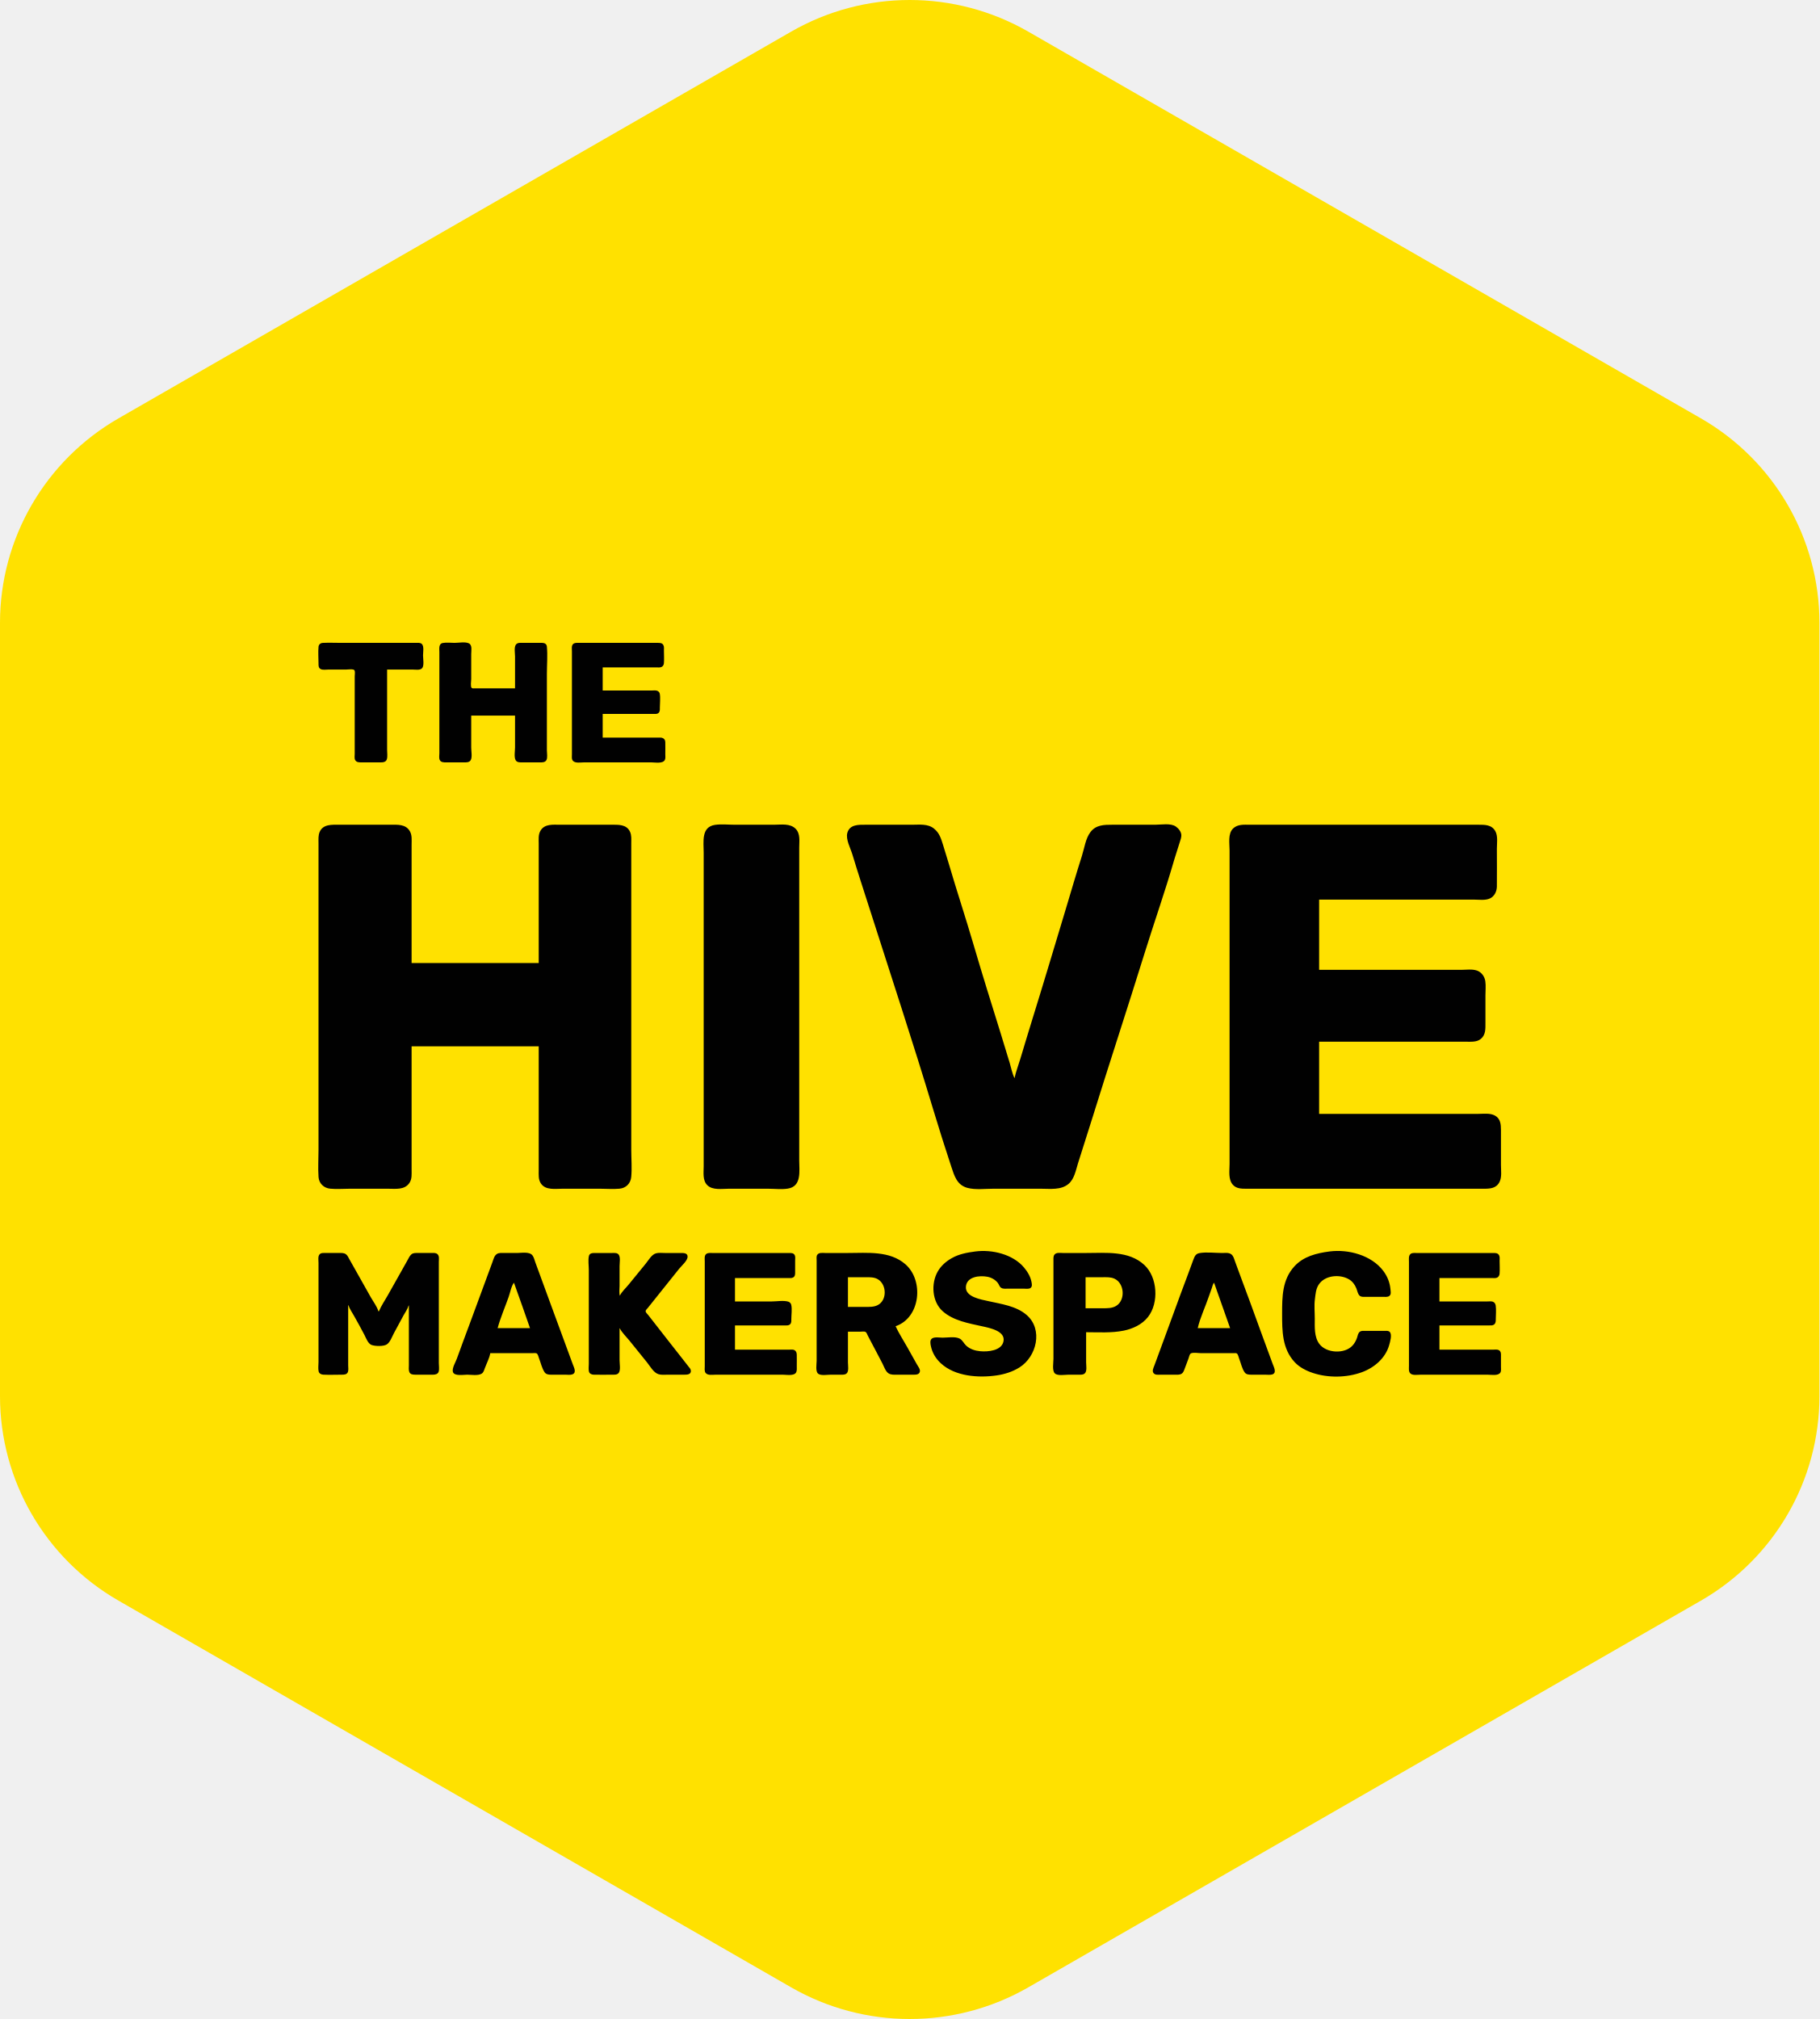
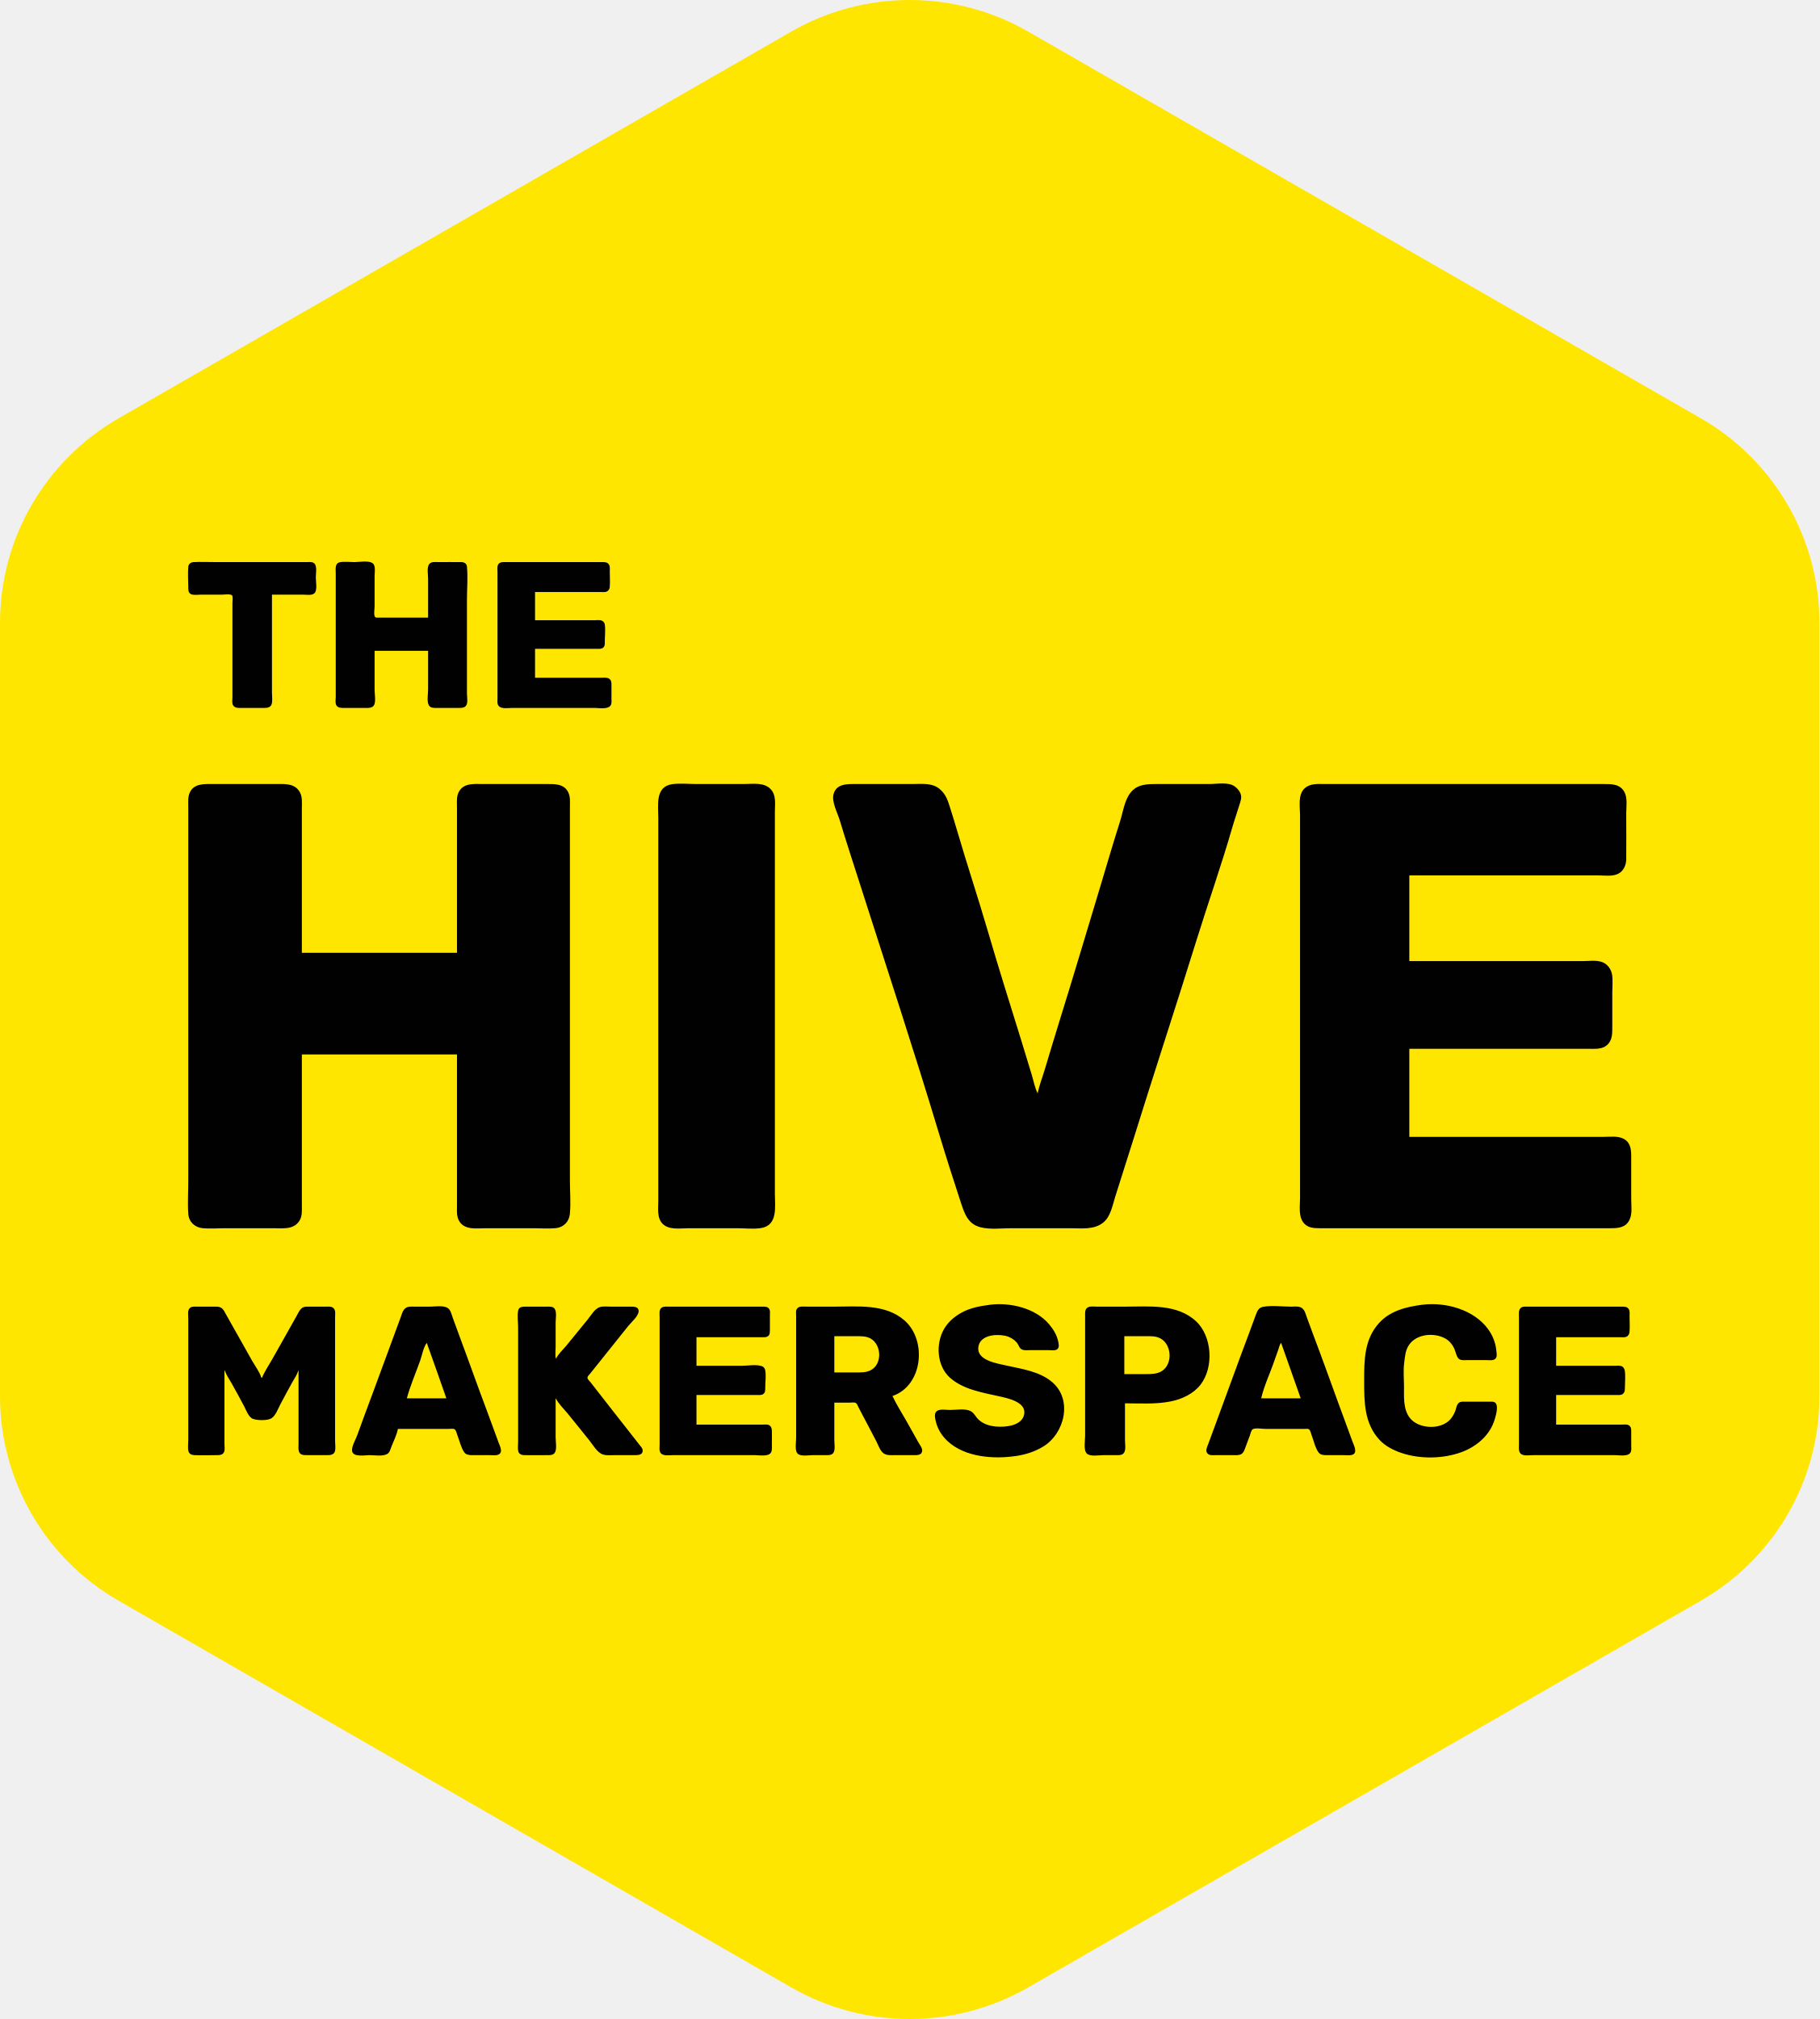
<svg xmlns="http://www.w3.org/2000/svg" viewBox="0 0 2970.693 3295.951" version="1.1" id="svg2" xml:space="preserve" width="2970.693" height="3295.951">
  <defs id="defs2" />
  <style id="style2">path{fill:#000}@media (prefers-color-scheme:dark){path{fill:#fff}}</style>
-   <g style="fill:#ffe100;fill-opacity:1" id="g3" transform="scale(1.355243)">
-     <path d="m 953.195,38.096 c 88.365,-50.795 197.245,-50.795 285.615,0 L 2049.19,503.919 C 2137.56,554.714 2192,648.587 2192,750.178 v 931.642 c 0,101.59 -54.44,195.47 -142.81,246.26 l -810.38,465.82 c -88.37,50.8 -197.25,50.8 -285.615,0 L 142.805,1928.08 C 54.437,1877.29 0,1783.41 0,1681.82 V 750.178 C 0,648.587 54.437,554.714 142.805,503.919 Z" fill="#FFE100" id="path1" style="fill:#ffe100;fill-opacity:1" />
+   <g style="fill:#ffe600;fill-opacity:1" id="g3" transform="scale(1.355243)">
+     <path d="m 953.195,38.096 c 88.365,-50.795 197.245,-50.795 285.615,0 L 2049.19,503.919 C 2137.56,554.714 2192,648.587 2192,750.178 v 931.642 c 0,101.59 -54.44,195.47 -142.81,246.26 l -810.38,465.82 c -88.37,50.8 -197.25,50.8 -285.615,0 L 142.805,1928.08 C 54.437,1877.29 0,1783.41 0,1681.82 V 750.178 C 0,648.587 54.437,554.714 142.805,503.919 Z" fill="#FFE100" id="path1" style="fill:#ffe600;fill-opacity:1" />
  </g>
-   <path style="fill:#010101;stroke:none" d="m 632.053,1093.02 h 41.778 c 4.553,0 12.091,1.522 15.432,-2.269 3.6,-4.086 1.457,-15.631 1.457,-20.842 0,-4.923 1.906,-14.844 -1.873,-18.567 -2.603,-2.564 -6.798,-1.878 -10.127,-1.878 h -24 -97.778 c -9.888,0 -19.903,-0.466 -29.778,0.018 -3.656,0.179 -6.691,2.406 -7.064,6.204 -0.871,8.859 -0.047,18.207 -0.047,27.111 0,3.636 -0.198,7.541 3.562,9.472 3.464,1.779 9.08,0.75 12.882,0.75 h 28.889 c 2.685,0 12.268,-1.444 13.51,1.399 1.11,2.543 0.268,6.963 0.268,9.712 v 23.111 80.444 22.667 c 0,3.068 -0.776,7.412 0.647,10.22 2.18,4.301 7.259,4.002 11.353,4.002 h 30.222 c 4.298,0 8.924,-0.526 10.316,-5.333 1.308,-4.519 0.351,-10.427 0.351,-15.111 V 1193.464 1093.02 m 137.333,75.111 h 71.555 v 52 c 0,5.754 -1.915,15.782 1.013,20.882 2.222,3.869 7.129,3.562 10.987,3.562 h 28.445 c 4.023,0 8.797,0.194 10.908,-4 2.006,-3.987 0.647,-11.158 0.647,-15.555 v -36.444 -88.889 c 0,-14.581 1.402,-29.943 -0.047,-44.444 -0.398,-3.987 -3.876,-5.731 -7.509,-5.776 -10.367,-0.128 -20.743,0 -31.111,0 -4.021,0 -8.978,-0.86 -11.814,2.686 -3.432,4.292 -1.52,14.3 -1.52,19.536 v 52 h -52.889 -12.889 c -1.469,0 -3.916,0.436 -5.065,-0.713 -2.242,-2.242 -0.713,-11.327 -0.713,-14.399 v -40.889 c 0,-5.279 1.971,-14.33 -3.562,-17.311 -5.737,-3.091 -17.114,-0.911 -23.549,-0.911 -6.128,0 -13.075,-0.915 -19.111,0.146 -7.326,1.287 -5.778,9.419 -5.778,14.965 v 46.667 92.444 25.778 c 0,3.269 -0.884,8.111 0.586,11.111 1.982,4.046 6.666,4 10.525,4 h 28.889 c 3.917,0 8.76,0.264 11.107,-3.562 2.87,-4.679 0.893,-15.039 0.893,-20.438 v -52.444 m 214.667,36 v -38.667 h 66.667 16.445 c 2.735,0 5.719,0.404 7.953,-1.509 2.662,-2.277 2.269,-5.553 2.269,-8.713 0,-7.252 1.117,-15.523 -0.1,-22.667 -0.392,-2.298 -2.158,-4.21 -4.345,-4.954 -2.791,-0.949 -6.419,-0.38 -9.333,-0.38 h -18.222 -61.333 v -37.778 h 68 19.111 c 2.775,0 6.307,0.577 8.882,-0.63 2.417,-1.133 3.75,-3.43 3.965,-6.037 0.554,-6.723 0.041,-13.697 0.041,-20.445 0,-2.962 0.537,-6.633 -0.951,-9.332 -2.062,-3.74 -6.02,-3.557 -9.716,-3.557 h -23.111 -84.445 -20.889 c -3.131,0 -6.743,-0.374 -9.233,1.953 -2.915,2.723 -1.878,8.235 -1.878,11.825 v 30.222 110.667 27.111 c 0,3.555 -0.885,8.257 1.873,11.016 3.901,3.903 12.22,2.317 17.238,2.317 h 46.222 64.889 c 5.878,0 18.243,2.369 21.472,-4.002 1.36,-2.684 0.75,-6.412 0.75,-9.332 0,-6.511 0.164,-13.046 -0.01,-19.556 -0.071,-2.72 -1.038,-5.191 -3.551,-6.543 -2.774,-1.493 -6.299,-1.013 -9.332,-1.013 h -19.111 -70.222 m -312,504 h 207.555 v 161.333 40.889 c 0,7.503 -0.839,15.256 3.654,21.778 7.704,11.184 23.295,8.444 35.013,8.444 h 62.222 c 10.229,0 20.933,0.91 31.111,-0.076 10.503,-1.016 18.017,-8.505 19.036,-19.036 1.406,-14.53 0.075,-29.841 0.075,-44.444 v -88.444 -268.445 -112.889 -30.667 c 0,-6.239 0.649,-12.823 -2.008,-18.667 -5.711,-12.561 -19.346,-11.556 -30.881,-11.556 h -83.555 c -11.475,0 -24.982,-1.718 -31.798,9.778 -3.83,6.46 -2.868,14.137 -2.868,21.333 v 40.444 154.222 H 672.048 v -152.889 -40.444 c 0,-7.312 0.952,-15.166 -2.817,-21.778 -6.863,-12.038 -20.447,-10.667 -32.294,-10.667 h -83.111 c -11.565,0 -26.151,-1.23 -31.805,11.556 -2.609,5.901 -1.973,12.378 -1.973,18.667 v 31.556 113.778 267.111 88.444 c 0,14.553 -0.977,29.486 0.04,44 0.741,10.568 8.731,18.035 19.071,19.036 10.324,0.999 21.181,0.076 31.555,0.076 h 63.111 c 12.216,0 26.595,2.245 34.569,-9.333 4.469,-6.49 3.654,-14.307 3.654,-21.778 v -40.444 -160.889 m 495.555,-361.587 c -23.05,3.302 -18.667,27.914 -18.667,45.143 v 141.778 297.778 72.889 c 0,10.081 -2.029,22.697 5.86,30.585 8.627,8.627 24.011,5.86 35.029,5.86 h 64.445 c 10.331,0 21.796,1.399 32,-0.195 23.078,-3.605 18.667,-28.853 18.667,-46.027 v -143.555 -294.667 -72.444 c 0,-10.412 2.161,-22.532 -5.795,-30.66 -9.098,-9.294 -23.703,-6.673 -35.538,-6.673 h -64 c -10.387,0 -21.721,-1.282 -32,0.19 m 488.889,413.587 c -3.779,-7.521 -5.447,-16.828 -7.875,-24.889 -4.87,-16.165 -9.793,-32.322 -14.802,-48.444 -14.933,-48.061 -30.049,-96.141 -44.177,-144.445 -12.96,-44.307 -27.539,-88.142 -40.512,-132.444 -3.002,-10.252 -6.121,-20.491 -9.369,-30.667 -3.388,-10.615 -5.757,-19.282 -14.82,-26.625 -9.997,-8.1 -23.539,-6.264 -35.556,-6.264 h -75.556 c -11.657,0 -26.365,-0.808 -30.335,13.333 -2.924,10.416 5.243,25.171 8.237,35.111 8.962,29.75 18.711,59.292 28.167,88.889 34.842,109.053 70.811,217.939 103.833,327.555 9.446,31.356 19.39,62.68 29.654,93.778 4.9,14.846 9.238,29.619 26.222,34.153 13.018,3.476 28.393,1.402 41.778,1.402 h 78.667 c 14.939,0 32.066,2.438 44.444,-7.762 9.59,-7.902 12.063,-22.297 15.567,-33.571 7.425,-23.892 15.242,-47.663 22.667,-71.555 28.226,-90.826 57.994,-181.174 86.222,-272 15.809,-50.868 33.635,-101.257 48.37,-152.445 2.664,-9.254 5.993,-18.313 8.696,-27.555 1.116,-3.815 3.049,-8.419 2.829,-12.444 -0.307,-5.616 -4.425,-10.623 -8.796,-13.81 -8.331,-6.075 -23.956,-3.079 -33.778,-3.079 h -69.778 c -13.672,0 -26.932,0.021 -36.045,12 -7.999,10.515 -9.925,26.257 -13.886,38.667 -9.365,29.338 -17.951,58.957 -26.834,88.444 -17.994,59.732 -35.848,119.537 -54.358,179.111 -6.614,21.288 -12.99,42.655 -19.42,64 -3.138,10.415 -7.253,20.904 -9.458,31.556 m 497.333,58.222 v -117.778 h 192.889 48 c 7.802,0 16.692,0.729 23.111,-4.59 8.139,-6.745 7.556,-16.534 7.556,-26.076 v -44.889 c 0,-7.522 0.879,-15.665 -0.19,-23.111 -1.1,-7.655 -6.131,-14.826 -13.587,-17.467 -7.859,-2.784 -17.98,-1.2 -26.222,-1.2 h -52.889 -178.667 v -114.667 h 197.778 54.667 c 8.403,0 18.881,1.718 26.667,-1.997 7.242,-3.456 11.017,-11.593 11.109,-19.336 0.244,-20.586 0,-41.19 0,-61.778 0,-8.801 1.934,-20.425 -2.453,-28.444 -5.917,-10.819 -17.024,-10.667 -27.77,-10.667 h -67.556 -245.333 -60 c -9.56,0 -19.862,-1.149 -27.427,5.984 -8.98,8.467 -5.906,24.684 -5.906,35.794 v 93.333 335.111 83.555 c 0,10.96 -2.554,25.333 5.54,34.145 5.548,6.041 13.56,6.3 21.127,6.3 h 27.111 131.111 192 38.222 c 10.423,0 20.387,-0.571 25.658,-11.111 4.041,-8.082 2.342,-18.788 2.342,-27.555 v -57.333 c 0,-9.079 -0.838,-18.492 -9.778,-23.416 -8.01,-4.412 -18.289,-2.806 -27.111,-2.806 h -55.104 -204.889 m -561.333,224.633 c -13.517,1.776 -26.639,4.127 -38.667,10.989 -9.279,5.294 -17.375,12.357 -22.723,21.711 -11.247,19.67 -9.444,49.161 8.056,64.812 17.447,15.602 42.85,19.815 64.889,24.71 11.807,2.623 38.015,7.613 34.369,24.7 -3.24,15.189 -25.45,17.113 -37.925,15.925 -8.562,-0.815 -16.688,-3.318 -23.111,-9.298 -3.832,-3.567 -5.85,-8.976 -10.667,-11.392 -7.369,-3.696 -19.474,-1.457 -27.555,-1.457 -4.857,0 -13.129,-1.574 -17.314,1.28 -3.937,2.684 -2.779,8.522 -1.946,12.498 2.312,11.041 7.922,20.31 16.149,27.96 23.244,21.616 61.736,24.263 91.555,19.85 12.958,-1.918 25.743,-6.002 36.889,-12.955 28.093,-17.524 39.135,-62.194 11.556,-85.833 -17.14,-14.691 -41.474,-17.715 -62.667,-22.511 -11.79,-2.668 -37.562,-6.742 -36.3,-23.4 1.254,-16.552 22.066,-18.753 34.967,-16.329 6.666,1.253 12.948,4.723 17.16,10.106 2.084,2.663 2.451,6.082 5.509,8.002 3.293,2.069 7.844,1.331 11.554,1.331 h 24.889 c 3.377,0 8.667,1.004 11.508,-1.179 3.12,-2.398 2.106,-6.626 1.468,-9.932 -1.7,-8.81 -6.555,-16.768 -12.282,-23.556 -18.192,-21.56 -52.193,-29.604 -79.361,-26.034 m 578.222,0 c -20.98,2.757 -42.297,7.912 -57.258,24.258 -19.925,21.769 -20.076,49.581 -20.076,77.332 0,28.291 0.031,57.005 20.52,79.105 7.835,8.451 18.911,14.053 29.702,17.636 24.949,8.286 55.306,7.845 80,-1.209 20.445,-7.496 38.572,-22.944 44.631,-44.421 1.424,-5.049 4.988,-16.846 0.971,-21.238 -1.955,-2.138 -4.744,-1.873 -7.38,-1.873 h -16.445 -16.444 c -2.796,0 -5.984,-0.373 -8.427,1.28 -3.285,2.222 -3.73,6.799 -4.908,10.276 -1.534,4.528 -4.015,8.885 -7.238,12.427 -12.961,14.244 -42.863,12.591 -54.2,-2.649 -8.61,-11.574 -7.449,-27.709 -7.449,-41.333 0,-10.291 -1.15,-21.355 0.189,-31.556 1.136,-8.651 1.432,-16.923 6.576,-24.444 10.142,-14.829 33.887,-16.844 48.791,-8.295 5.829,3.344 9.873,8.812 12.355,14.961 1.506,3.732 2.206,8.933 5.208,11.814 2.777,2.664 7.824,1.964 11.325,1.964 h 26.222 c 3.474,0 8.046,0.786 11.028,-1.393 3.449,-2.52 2.176,-7.462 1.861,-11.052 -0.955,-10.906 -5.074,-21.047 -11.612,-29.778 -19.197,-25.635 -56.974,-35.881 -87.944,-31.811 m -1602.222,87.811 h 0.444 c 1.887,5.962 6.073,11.883 9.145,17.333 5.787,10.267 11.547,20.644 16.963,31.111 2.663,5.146 5.819,14.225 11.67,16.385 5.801,2.142 19.621,2.556 24.887,-0.94 5.481,-3.639 8.457,-12.458 11.46,-18.111 5.13,-9.658 10.287,-19.325 15.591,-28.889 2.859,-5.155 6.871,-10.779 8.506,-16.445 h 0.444 v 75.556 21.778 c 0,3.542 -0.607,7.743 0.695,11.109 1.701,4.399 6.428,4.446 10.416,4.446 9.481,0 18.963,0.045 28.445,-4e-4 3.635,-0.017 7.801,-0.933 9.043,-4.888 1.296,-4.128 0.29,-9.911 0.29,-14.222 v -30.667 -101.333 -32.889 c 0,-4.126 1.172,-9.767 -2.242,-12.789 -2.801,-2.479 -6.739,-1.878 -10.203,-1.878 h -21.778 c -3.76,0 -7.62,-0.322 -10.66,2.317 -2.906,2.523 -4.485,6.396 -6.354,9.683 -3.611,6.351 -7.131,12.754 -10.73,19.111 -7.288,12.873 -14.49,25.794 -21.778,38.667 -4.681,8.268 -10.365,16.569 -14.034,25.333 h -0.889 c -2.29,-7.784 -8.308,-15.611 -12.32,-22.667 -8.486,-14.927 -16.745,-29.985 -25.271,-44.889 -3.294,-5.758 -6.508,-11.561 -9.776,-17.333 -1.575,-2.782 -2.91,-6.127 -5.54,-8.094 -3.396,-2.54 -7.541,-2.128 -11.538,-2.128 h -21.333 c -3.476,0 -7.846,-0.608 -10.378,2.369 -2.808,3.301 -1.622,9.615 -1.622,13.631 v 33.778 97.778 30.667 c 0,4.739 -0.885,10.496 0.237,15.111 0.882,3.626 4.317,5.159 7.763,5.316 9.882,0.449 19.884,0.017 29.778,0.017 4.012,0 8.524,-0.03 10.225,-4.446 1.184,-3.074 0.442,-7.412 0.442,-10.665 v -22.222 -76 m 232,78.222 h 53.333 15.111 c 2.077,0 5.11,-0.551 7.052,0.268 2.371,1 3.287,5.968 4.143,8.176 2.774,7.162 4.736,16.282 9.049,22.649 2.29,3.382 6.168,4.012 9.978,4.018 h 24 c 3.582,0 8.169,0.748 11.555,-0.597 6.967,-2.769 2.498,-11.04 0.701,-15.847 -5.585,-14.933 -10.887,-29.972 -16.512,-44.889 -11.973,-31.75 -23.225,-63.773 -35.111,-95.556 -3.316,-8.867 -6.462,-17.799 -9.778,-26.667 -1.392,-3.723 -2.272,-8.418 -4.868,-11.514 -5.136,-6.127 -17.979,-3.597 -25.098,-3.597 h -21.333 c -3.659,0 -7.814,-0.503 -11.111,1.435 -4.724,2.776 -5.831,8.918 -7.641,13.677 -4.377,11.511 -8.479,23.128 -12.781,34.667 -7.888,21.157 -15.606,42.377 -23.436,63.556 -7.281,19.692 -14.721,39.339 -21.782,59.111 -2.008,5.623 -8.308,15.818 -6.446,21.778 2.265,7.248 17.32,4.444 23.198,4.444 6.818,0 17.453,1.979 23.549,-1.57 3.265,-1.901 4.13,-5.79 5.362,-9.096 2.91,-7.805 7.455,-16.239 8.867,-24.445 m 211.111,-40.444 h 0.445 c 3.593,7.038 10.357,13.442 15.367,19.555 9.776,11.928 19.419,23.977 29.077,36 5.01,6.237 10.645,16.735 18.667,19.212 4.745,1.465 10.205,0.788 15.111,0.788 h 27.111 c 4.716,0 11.091,-0.158 10.614,-6.667 -0.208,-2.833 -2.549,-4.992 -4.203,-7.111 l -11.111,-14.222 c -14.108,-18.108 -28.458,-36.035 -42.464,-54.222 -3.898,-5.062 -7.881,-10.059 -11.792,-15.111 -1.236,-1.596 -4.183,-4.091 -4.246,-6.222 -0.06,-1.99 2.667,-4.332 3.824,-5.778 l 11.378,-14.222 39.467,-49.333 c 3.917,-4.896 13.599,-13 13.807,-19.555 0.197,-6.201 -6.181,-6.222 -10.607,-6.222 h -26.667 c -4.572,0 -9.78,-0.688 -14.222,0.515 -7.272,1.97 -12.209,11.287 -16.778,16.818 -9.499,11.501 -18.844,23.13 -28.3,34.667 -4.478,5.463 -11.093,11.359 -14.034,17.778 -1.419,-4.801 -0.445,-11.001 -0.445,-16 v -32.444 c 0,-5.105 1.638,-13.704 -1.126,-18.181 -2.331,-3.775 -7.065,-3.153 -10.874,-3.153 h -28.889 c -3.765,3e-4 -8.135,0.443 -9.158,4.889 -1.581,6.87 -0.175,15.613 -0.175,22.667 v 47.111 80.889 25.333 c 0,3.93 -0.69,8.604 0.175,12.444 0.84,3.731 4.318,5.235 7.825,5.327 9.911,0.259 19.863,0.01 29.778,0.01 3.823,0 8.757,0.5 11.232,-3.13 3.177,-4.66 1.212,-14.978 1.212,-20.425 v -52 m 188.445,34.667 v -39.556 h 65.778 16 c 2.733,0 5.681,0.322 7.916,-1.581 2.616,-2.227 2.306,-5.54 2.306,-8.641 0,-7.328 1.464,-16.419 -0.175,-23.555 -0.534,-2.323 -2.46,-4.269 -4.714,-4.976 -7.704,-2.416 -19.036,-0.357 -27.111,-0.357 h -60 v -38.222 h 68 18.222 c 2.847,0 6.305,0.493 8.871,-1.013 2.948,-1.729 3.128,-4.823 3.129,-7.876 v -19.555 c 0,-2.731 0.624,-6.381 -0.647,-8.887 -1.845,-3.638 -5.606,-3.557 -9.13,-3.557 h -23.111 -82.222 -20.445 c -3.233,0 -6.999,-0.524 -9.683,1.689 -3.35,2.762 -2.317,8.255 -2.317,12.089 v 31.111 111.111 28.445 c 0,3.541 -0.921,8.582 1.52,11.509 3.535,4.239 11.377,2.713 16.258,2.713 h 43.111 66.667 c 5.815,0 18.744,2.489 21.745,-4.002 1.365,-2.954 0.922,-6.618 0.922,-9.776 0,-6.216 0.146,-12.452 -0.01,-18.667 -0.074,-3.029 -0.79,-5.885 -3.551,-7.551 -2.394,-1.445 -5.762,-0.893 -8.443,-0.893 h -18.667 -70.222 m 184.444,-29.333 h 20.445 c 2.318,0 6.295,-0.755 8.35,0.457 1.692,0.999 2.475,3.651 3.316,5.321 1.876,3.725 3.869,7.403 5.783,11.111 6.061,11.743 12.498,23.307 18.442,35.111 2.511,4.987 5.065,12.869 9.89,16.014 4.193,2.733 9.462,2.208 14.22,2.208 h 25.778 c 4.318,0 10.355,0.273 11.279,-5.333 0.644,-3.906 -3.157,-8.345 -4.921,-11.556 -5.232,-9.526 -10.601,-18.982 -15.947,-28.444 -6.287,-11.127 -13.451,-22.204 -18.855,-33.778 40.89,-13.926 46.45,-74.712 16,-101.205 -25.698,-22.358 -62.212,-18.351 -93.778,-18.351 h -36.889 c -4.335,0 -10.616,-1.2 -13.329,3.129 -1.587,2.532 -0.893,6.456 -0.893,9.316 v 21.333 79.556 62.667 c 0,5.482 -2.34,17.716 2.744,21.269 4.67,3.264 14.457,1.398 19.923,1.398 h 17.333 c 3.034,0 6.38,0.158 8.842,-1.953 4.149,-3.558 2.269,-13.092 2.269,-18.047 v -50.222 m 388.889,0.889 c 20.357,0 41.284,1.496 61.333,-2.578 15.047,-3.058 30.066,-10.005 39.703,-22.311 18.092,-23.103 15.629,-64.797 -5.925,-84.849 -25.434,-23.662 -62.71,-19.595 -94.667,-19.595 h -38.222 c -4.38,0 -10.909,-1.29 -13.932,2.709 -1.981,2.62 -1.623,6.208 -1.623,9.291 v 19.111 75.555 66.222 c 0,6.033 -2.464,19.29 2.369,23.763 4.575,4.235 16.258,2.015 22.076,2.015 h 17.333 c 3.195,0 6.669,0.245 9.25,-2.015 4.152,-3.635 2.306,-12.993 2.306,-17.985 v -49.333 M 1958.272,2045.676 c -6.204,1.119 -7.862,5.62 -9.863,10.905 -3.187,8.415 -6.144,16.918 -9.333,25.333 -14.549,38.385 -28.263,77.092 -42.603,115.555 -3.915,10.501 -7.638,21.079 -11.619,31.556 -1.439,3.788 -4.367,9.189 -1.124,12.841 2.709,3.051 7.332,2.27 10.987,2.27 h 23.555 c 3.577,0 7.976,0.458 11.109,-1.646 2.957,-1.985 3.891,-5.426 5.079,-8.576 2.011,-5.331 4.021,-10.662 6.011,-16 0.829,-2.224 1.776,-7.58 4.122,-8.621 4.16,-1.845 12.236,-0.268 16.789,-0.268 h 40 12.889 c 1.506,0 3.827,-0.417 5.148,0.457 2.126,1.406 2.939,6.16 3.832,8.432 2.75,7 4.664,16.6 9.154,22.648 2.636,3.55 7.2,3.575 11.2,3.575 h 22.222 c 3.53,0 7.676,0.588 11.111,-0.315 8.24,-2.166 3.028,-11.982 1.145,-17.018 -6.412,-17.148 -12.658,-34.362 -18.946,-51.556 -11.381,-31.119 -22.515,-62.36 -34.284,-93.333 -2.913,-7.668 -5.737,-15.386 -8.496,-23.111 -1.45,-4.059 -2.458,-8.596 -6.087,-11.308 -4.01,-2.997 -9.968,-2.026 -14.665,-2.026 -11.904,0 -25.628,-1.905 -37.333,0.207 m 392,157.571 v -39.556 h 65.333 16 c 2.729,0 5.71,0.319 7.976,-1.52 2.686,-2.18 2.691,-5.548 2.691,-8.703 7e-4,-7.197 0.926,-15.105 -0.134,-22.222 -0.414,-2.783 -1.992,-5.348 -4.756,-6.287 -2.671,-0.908 -6.102,-0.38 -8.889,-0.38 h -17.778 -60.444 v -38.222 h 66.667 18.667 c 2.791,0 6.3,0.553 8.887,-0.699 2.44,-1.181 3.746,-3.799 3.96,-6.412 0.564,-6.87 0.041,-13.995 0.041,-20.889 0,-2.943 0.602,-6.677 -0.929,-9.332 -2.142,-3.716 -5.994,-3.557 -9.738,-3.557 h -22.222 -83.111 -20.444 c -3.156,0 -6.785,-0.498 -9.274,1.878 -3.138,2.995 -2.282,8.432 -2.282,12.345 v 30.667 111.556 28 c 0,3.837 -0.781,8.8 2.015,11.905 3.579,3.976 12.297,2.317 17.096,2.317 h 47.111 62.222 c 5.693,0 17.481,2.284 20.849,-3.557 1.531,-2.655 0.929,-6.389 0.929,-9.332 0,-6.666 0.032,-13.334 -5e-4,-20 -0.015,-2.982 -0.679,-5.769 -3.562,-7.25 -2.564,-1.317 -6.09,-0.75 -8.882,-0.75 h -19.111 -68.889 m -965.778,-69.778 v -48.444 h 28.889 c 6.774,0 13.938,-0.272 20,3.322 14.527,8.613 15.335,34.397 -0.444,42.288 -6.281,3.141 -13.195,2.834 -20,2.834 h -28.445 m 388,2.222 v -50.667 h 28 c 6.502,0 13.033,-0.398 19.111,2.361 16.478,7.481 18.363,35.241 2.667,44.548 -6.458,3.829 -14.081,3.757 -21.333,3.757 h -28.445 m -933.333,-41.778 14.085,39.556 12.137,34.667 h -52.889 c 4.678,-17.138 11.957,-33.927 17.915,-50.667 2.542,-7.142 4.215,-17.491 8.752,-23.555 m 1143.111,0 26.222,74.222 h -52.889 c 3.978,-17.193 12.084,-33.961 17.776,-50.667 1.723,-5.056 3.643,-10.045 5.335,-15.111 0.907,-2.717 1.651,-6.283 3.555,-8.444 z" id="path3" />
+   <path style="fill:#010101;stroke:none;stroke-width:1.22" d="m 444.059,970.754 h 50.982 c 5.557,0 14.755,1.858 18.832,-2.769 4.393,-4.986 1.778,-19.075 1.778,-25.434 0,-6.008 2.326,-18.115 -2.285,-22.657 -3.177,-3.129 -8.296,-2.291 -12.358,-2.291 H 471.72 352.4 c -12.066,0 -24.288,-0.569 -36.338,0.022 -4.462,0.219 -8.165,2.936 -8.621,7.571 -1.062,10.811 -0.057,22.218 -0.057,33.084 0,4.437 -0.241,9.202 4.347,11.558 4.227,2.171 11.08,0.916 15.721,0.916 h 35.254 c 3.277,0 14.971,-1.762 16.486,1.708 1.355,3.103 0.327,8.497 0.327,11.852 v 28.203 98.168 27.66 c 0,3.744 -0.947,9.045 0.79,12.472 2.66,5.248 8.859,4.883 13.854,4.883 h 36.881 c 5.245,0 10.89,-0.642 12.589,-6.508 1.596,-5.514 0.428,-12.724 0.428,-18.44 v -37.423 -122.574 m 167.59,91.659 h 87.32 v 63.456 c 0,7.021 -2.338,19.259 1.236,25.483 2.711,4.722 8.699,4.347 13.408,4.347 h 34.711 c 4.91,0 10.735,0.237 13.311,-4.882 2.449,-4.865 0.79,-13.616 0.79,-18.982 v -44.474 -108.472 c 0,-17.794 1.711,-36.54 -0.057,-54.236 -0.486,-4.866 -4.73,-6.994 -9.163,-7.049 -12.651,-0.156 -25.313,0 -37.965,0 -4.907,0 -10.956,-1.05 -14.417,3.278 -4.188,5.237 -1.854,17.451 -1.854,23.84 v 63.456 h -64.541 -15.729 c -1.793,0 -4.779,0.532 -6.181,-0.87 -2.736,-2.736 -0.87,-13.822 -0.87,-17.571 V 939.842 c 0,-6.442 2.405,-17.487 -4.347,-21.125 -7.001,-3.772 -20.885,-1.112 -28.737,-1.112 -7.478,0 -15.956,-1.116 -23.322,0.178 -8.94,1.571 -7.051,11.494 -7.051,18.262 v 56.948 112.811 31.457 c 0,3.99 -1.079,9.897 0.715,13.559 2.419,4.937 8.135,4.882 12.844,4.882 h 35.254 c 4.78,0 10.69,0.322 13.554,-4.347 3.503,-5.71 1.09,-18.352 1.09,-24.94 v -63.999 m 261.961,43.931 v -47.186 h 81.354 20.067 c 3.337,0 6.979,0.493 9.706,-1.841 3.248,-2.779 2.769,-6.776 2.769,-10.633 0,-8.849 1.364,-18.943 -0.122,-27.661 -0.478,-2.804 -2.634,-5.138 -5.302,-6.045 -3.406,-1.158 -7.833,-0.463 -11.389,-0.463 h -22.237 -74.846 v -46.101 h 82.981 23.322 c 3.386,0 7.696,0.704 10.839,-0.769 2.95,-1.382 4.577,-4.186 4.839,-7.367 0.676,-8.204 0.05,-16.715 0.05,-24.949 0,-3.614 0.656,-8.094 -1.16,-11.387 -2.516,-4.563 -7.346,-4.341 -11.856,-4.341 H 954.421 851.372 825.881 c -3.821,0 -8.228,-0.457 -11.268,2.383 -3.557,3.323 -2.291,10.049 -2.291,14.43 v 36.881 135.048 33.084 c 0,4.338 -1.08,10.076 2.286,13.443 4.76,4.763 14.913,2.828 21.036,2.828 h 56.406 79.185 c 7.173,0 22.262,2.89 26.203,-4.883 1.66,-3.275 0.916,-7.825 0.916,-11.388 0,-7.946 0.2,-15.921 -0.013,-23.864 -0.087,-3.319 -1.266,-6.334 -4.333,-7.984 -3.386,-1.822 -7.687,-1.236 -11.387,-1.236 h -23.321 -85.693 m -380.739,615.039 h 253.283 v 196.877 49.898 c 0,9.157 -1.024,18.617 4.459,26.576 9.402,13.649 28.427,10.305 42.727,10.305 h 75.931 c 12.483,0 25.544,1.11 37.965,-0.093 12.817,-1.24 21.986,-10.379 23.23,-23.229 1.716,-17.731 0.091,-36.415 0.091,-54.236 v -107.93 -327.587 -137.76 -37.423 c 0,-7.614 0.792,-15.649 -2.45,-22.779 -6.969,-15.328 -23.608,-14.101 -37.685,-14.101 H 788.453 c -14.003,0 -30.486,-2.097 -38.804,11.932 -4.674,7.883 -3.5,17.251 -3.5,26.033 v 49.355 188.2 H 492.865 v -186.573 -49.355 c 0,-8.923 1.162,-18.508 -3.438,-26.576 -8.375,-14.691 -24.952,-13.017 -39.409,-13.017 H 348.597 c -14.113,0 -31.913,-1.502 -38.812,14.101 -3.184,7.201 -2.408,15.105 -2.408,22.779 v 38.508 138.845 325.96 107.93 c 0,17.759 -1.193,35.983 0.049,53.694 0.904,12.896 10.654,22.008 23.273,23.229 12.598,1.22 25.847,0.093 38.508,0.093 h 77.015 c 14.908,0 32.455,2.74 42.185,-11.39 5.454,-7.92 4.459,-17.459 4.459,-26.576 v -49.355 -196.335 M 1097.6,1280.136 c -28.128,4.03 -22.779,34.064 -22.779,55.089 v 173.014 363.383 88.948 c 0,12.302 -2.475,27.697 7.151,37.323 10.527,10.527 29.301,7.151 42.747,7.151 h 78.643 c 12.607,0 26.598,1.707 39.05,-0.238 28.163,-4.399 22.779,-35.21 22.779,-56.168 v -175.183 -359.587 -88.405 c 0,-12.706 2.638,-27.496 -7.072,-37.415 -11.103,-11.342 -28.925,-8.143 -43.368,-8.143 H 1136.65 c -12.675,0 -26.507,-1.565 -39.05,0.232 m 596.599,504.707 c -4.612,-9.178 -6.647,-20.536 -9.611,-30.372 -5.942,-19.726 -11.951,-39.444 -18.064,-59.117 -18.223,-58.65 -36.669,-117.323 -53.91,-176.268 -15.815,-54.069 -33.606,-107.561 -49.437,-161.624 -3.663,-12.511 -7.469,-25.005 -11.433,-37.423 -4.135,-12.954 -7.026,-23.529 -18.085,-32.49 -12.199,-9.885 -28.725,-7.644 -43.389,-7.644 h -92.202 c -14.225,0 -32.173,-0.986 -37.018,16.271 -3.569,12.711 6.398,30.717 10.052,42.846 10.937,36.304 22.833,72.355 34.373,108.473 42.519,133.079 86.412,265.955 126.709,399.721 11.527,38.264 23.661,76.489 36.187,114.439 5.98,18.117 11.273,36.144 31.999,41.678 15.886,4.241 34.649,1.711 50.982,1.711 h 95.998 c 18.231,0 39.13,2.975 54.236,-9.472 11.703,-9.643 14.721,-27.209 18.997,-40.968 9.061,-29.156 18.6,-58.164 27.66,-87.32 34.445,-110.837 70.771,-221.09 105.218,-331.926 19.293,-62.075 41.045,-123.565 59.027,-186.03 3.251,-11.292 7.313,-22.347 10.611,-33.626 1.362,-4.656 3.721,-10.274 3.453,-15.186 -0.374,-6.853 -5.4,-12.963 -10.733,-16.852 -10.167,-7.413 -29.234,-3.757 -41.22,-3.757 h -85.151 c -16.684,0 -32.866,0.025 -43.986,14.644 -9.761,12.832 -12.111,32.042 -16.945,47.185 -11.428,35.802 -21.905,71.946 -32.746,107.93 -21.959,72.892 -43.745,145.873 -66.334,218.572 -8.072,25.979 -15.851,52.052 -23.698,78.1 -3.829,12.71 -8.851,25.509 -11.541,38.508 m 606.904,71.049 v -143.726 h 235.385 58.575 c 9.52,0 20.369,0.889 28.202,-5.602 9.933,-8.231 9.221,-20.177 9.221,-31.821 v -54.779 c 0,-9.179 1.073,-19.116 -0.232,-28.203 -1.342,-9.342 -7.482,-18.092 -16.581,-21.315 -9.591,-3.398 -21.942,-1.464 -32,-1.464 h -64.541 -218.03 V 1429.053 h 241.351 66.71 c 10.254,0 23.041,2.096 32.542,-2.437 8.838,-4.217 13.445,-14.147 13.557,-23.596 0.298,-25.121 0,-50.265 0,-75.388 0,-10.74 2.36,-24.925 -2.993,-34.711 -7.221,-13.203 -20.775,-13.017 -33.888,-13.017 h -82.439 -299.384 -73.219 c -11.667,0 -24.237,-1.402 -33.47,7.303 -10.959,10.332 -7.208,30.122 -7.208,43.68 v 113.896 408.942 101.964 c 0,13.375 -3.116,30.914 6.76,41.668 6.77,7.372 16.547,7.687 25.782,7.687 h 33.084 159.997 234.301 46.643 c 12.719,0 24.879,-0.696 31.311,-13.559 4.931,-9.862 2.858,-22.927 2.858,-33.626 v -69.965 c 0,-11.08 -1.023,-22.566 -11.932,-28.575 -9.774,-5.384 -22.318,-3.424 -33.084,-3.424 h -67.245 -250.029 m -685.004,274.123 c -16.496,2.168 -32.508,5.036 -47.185,13.41 -11.323,6.461 -21.203,15.079 -27.729,26.494 -13.725,24.003 -11.525,59.992 9.831,79.091 21.291,19.04 52.291,24.181 79.185,30.154 14.408,3.2 46.39,9.291 41.941,30.142 -3.954,18.536 -31.057,20.883 -46.28,19.433 -10.448,-0.995 -20.365,-4.049 -28.203,-11.347 -4.676,-4.353 -7.139,-10.953 -13.017,-13.902 -8.993,-4.511 -23.764,-1.778 -33.626,-1.778 -5.928,0 -16.022,-1.921 -21.129,1.561 -4.804,3.276 -3.391,10.4 -2.375,15.252 2.821,13.473 9.668,24.785 19.707,34.12 28.366,26.378 75.338,29.609 111.727,24.223 15.813,-2.341 31.414,-7.324 45.016,-15.809 34.282,-21.385 47.758,-75.896 14.101,-104.743 -20.916,-17.927 -50.611,-21.618 -76.473,-27.471 -14.387,-3.255 -45.837,-8.227 -44.298,-28.555 1.53,-20.199 26.927,-22.884 42.67,-19.926 8.135,1.529 15.8,5.764 20.94,12.333 2.543,3.249 2.991,7.421 6.722,9.765 4.018,2.525 9.572,1.624 14.099,1.624 h 30.372 c 4.121,0 10.577,1.226 14.043,-1.439 3.807,-2.926 2.57,-8.085 1.792,-12.12 -2.075,-10.751 -7.999,-20.462 -14.988,-28.745 -22.2,-26.31 -63.692,-36.126 -96.845,-31.769 m 705.614,0 c -25.603,3.364 -51.615,9.655 -69.873,29.602 -24.315,26.565 -24.498,60.504 -24.498,94.369 0,34.524 0.037,69.564 25.041,96.533 9.562,10.313 23.078,17.148 36.246,21.522 30.445,10.111 67.49,9.573 97.625,-1.475 24.949,-9.147 47.071,-27.999 54.464,-54.207 1.738,-6.161 6.087,-20.558 1.185,-25.918 -2.386,-2.608 -5.788,-2.285 -9.006,-2.285 h -20.067 -20.067 c -3.412,0 -7.303,-0.455 -10.283,1.561 -4.009,2.712 -4.552,8.297 -5.99,12.54 -1.872,5.526 -4.9,10.843 -8.832,15.165 -15.817,17.383 -52.307,15.365 -66.141,-3.233 -10.507,-14.124 -9.09,-33.813 -9.09,-50.44 0,-12.559 -1.404,-26.059 0.23,-38.508 1.386,-10.557 1.748,-20.652 8.024,-29.83 12.376,-18.097 41.353,-20.555 59.541,-10.122 7.113,4.081 12.048,10.753 15.077,18.258 1.838,4.554 2.692,10.901 6.356,14.416 3.389,3.251 9.547,2.397 13.82,2.397 h 31.999 c 4.239,0 9.818,0.959 13.457,-1.699 4.209,-3.075 2.655,-9.106 2.271,-13.487 -1.165,-13.309 -6.191,-25.684 -14.17,-36.338 -23.427,-31.283 -69.527,-43.786 -107.319,-38.82 M 366.501,2237.173 h 0.542 c 2.303,7.276 7.41,14.501 11.159,21.152 7.062,12.529 14.091,25.192 20.7,37.965 3.249,6.28 7.101,17.359 14.242,19.995 7.078,2.614 23.944,3.119 30.37,-1.147 6.689,-4.441 10.32,-15.203 13.984,-22.102 6.261,-11.786 12.553,-23.583 19.027,-35.254 3.489,-6.291 8.385,-13.154 10.38,-20.067 h 0.542 v 92.202 26.576 c 0,4.322 -0.741,9.448 0.848,13.557 2.076,5.368 7.845,5.426 12.711,5.426 11.57,0 23.141,0.055 34.711,-6e-4 4.436,-0.021 9.52,-1.139 11.035,-5.965 1.582,-5.038 0.354,-12.095 0.354,-17.356 v -37.423 -123.659 -40.135 c 0,-5.035 1.431,-11.919 -2.736,-15.607 -3.418,-3.026 -8.224,-2.291 -12.45,-2.291 h -26.576 c -4.588,0 -9.299,-0.393 -13.008,2.828 -3.546,3.079 -5.473,7.805 -7.754,11.816 -4.406,7.75 -8.702,15.564 -13.094,23.322 -8.894,15.709 -17.682,31.477 -26.576,47.185 -5.713,10.089 -12.649,20.219 -17.125,30.915 h -1.085 c -2.794,-9.499 -10.139,-19.05 -15.034,-27.66 -10.356,-18.216 -20.434,-36.592 -30.838,-54.779 -4.019,-7.026 -7.942,-14.108 -11.93,-21.152 -1.922,-3.394 -3.552,-7.477 -6.76,-9.877 -4.144,-3.099 -9.202,-2.597 -14.08,-2.597 h -26.033 c -4.242,0 -9.575,-0.742 -12.665,2.891 -3.427,4.029 -1.979,11.733 -1.979,16.634 v 41.219 119.32 37.423 c 0,5.783 -1.08,12.809 0.289,18.44 1.076,4.425 5.268,6.296 9.473,6.487 12.06,0.548 24.265,0.021 36.338,0.021 4.895,0 10.402,-0.036 12.477,-5.426 1.444,-3.751 0.539,-9.044 0.539,-13.014 v -27.118 -92.744 m 283.113,95.456 h 65.083 18.44 c 2.534,0 6.236,-0.672 8.606,0.327 2.894,1.221 4.012,7.282 5.056,9.978 3.385,8.739 5.78,19.869 11.042,27.639 2.795,4.127 7.526,4.896 12.177,4.903 h 29.288 c 4.371,0 9.969,0.913 14.101,-0.729 8.502,-3.379 3.049,-13.472 0.855,-19.338 -6.815,-18.223 -13.285,-36.575 -20.15,-54.779 -14.611,-38.745 -28.341,-77.823 -42.846,-116.608 -4.047,-10.82 -7.886,-21.72 -11.932,-32.542 -1.699,-4.543 -2.773,-10.272 -5.941,-14.051 -6.268,-7.477 -21.94,-4.389 -30.627,-4.389 h -26.033 c -4.465,0 -9.535,-0.614 -13.559,1.75 -5.765,3.387 -7.116,10.883 -9.324,16.69 -5.342,14.047 -10.347,28.223 -15.597,42.304 -9.625,25.818 -19.044,51.714 -28.6,77.558 -8.885,24.031 -17.965,48.006 -26.582,72.134 -2.451,6.862 -10.139,19.303 -7.866,26.576 2.764,8.845 21.136,5.423 28.309,5.423 8.32,0 21.298,2.415 28.737,-1.916 3.985,-2.32 5.039,-7.066 6.543,-11.1 3.551,-9.524 9.097,-19.817 10.82,-29.83 m 257.622,-49.355 h 0.542 c 4.385,8.589 12.638,16.404 18.752,23.864 11.929,14.555 23.698,29.259 35.483,43.931 6.114,7.612 12.99,20.422 22.78,23.444 5.79,1.787 12.453,0.962 18.44,0.962 h 33.084 c 5.756,0 13.534,-0.192 12.952,-8.135 -0.254,-3.458 -3.11,-6.091 -5.129,-8.678 l -13.559,-17.355 c -17.217,-22.097 -34.727,-43.974 -51.819,-66.168 -4.757,-6.177 -9.617,-12.275 -14.39,-18.44 -1.508,-1.948 -5.104,-4.993 -5.182,-7.593 -0.073,-2.429 3.255,-5.287 4.667,-7.051 l 13.885,-17.356 48.162,-60.202 c 4.78,-5.975 16.595,-15.865 16.849,-23.864 0.24,-7.568 -7.542,-7.593 -12.944,-7.593 h -32.542 c -5.579,0 -11.934,-0.84 -17.356,0.629 -8.875,2.404 -14.899,13.773 -20.474,20.523 -11.592,14.035 -22.995,28.226 -34.535,42.304 -5.464,6.666 -13.537,13.862 -17.125,21.695 -1.732,-5.858 -0.542,-13.425 -0.542,-19.525 v -39.593 c 0,-6.229 1.999,-16.724 -1.374,-22.186 -2.844,-4.607 -8.621,-3.847 -13.27,-3.847 h -35.254 c -4.594,4e-4 -9.927,0.541 -11.176,5.966 -1.929,8.383 -0.214,19.053 -0.214,27.66 v 57.49 98.71 30.915 c 0,4.796 -0.842,10.499 0.213,15.186 1.026,4.553 5.269,6.389 9.549,6.5 12.095,0.316 24.239,0.012 36.338,0.012 4.665,0 10.686,0.611 13.707,-3.82 3.877,-5.686 1.479,-18.278 1.479,-24.925 v -63.456 m 229.962,42.304 v -48.27 h 80.269 19.525 c 3.335,0 6.933,0.392 9.66,-1.93 3.192,-2.718 2.814,-6.761 2.814,-10.545 0,-8.942 1.787,-20.037 -0.214,-28.745 -0.651,-2.835 -3.002,-5.21 -5.752,-6.072 -9.401,-2.948 -23.23,-0.436 -33.084,-0.436 h -73.219 v -46.643 h 82.981 22.237 c 3.475,0 7.694,0.601 10.825,-1.236 3.597,-2.11 3.817,-5.886 3.818,-9.612 v -23.864 c 0,-3.332 0.761,-7.786 -0.79,-10.845 -2.251,-4.439 -6.841,-4.341 -11.142,-4.341 h -28.203 -100.337 -24.949 c -3.945,0 -8.541,-0.64 -11.816,2.061 -4.088,3.371 -2.827,10.073 -2.827,14.752 v 37.965 135.591 34.711 c 0,4.321 -1.124,10.473 1.854,14.044 4.314,5.172 13.884,3.311 19.84,3.311 h 52.609 81.354 c 7.096,0 22.874,3.037 26.535,-4.883 1.666,-3.604 1.125,-8.076 1.125,-11.93 0,-7.586 0.178,-15.196 -0.012,-22.779 -0.09,-3.696 -0.964,-7.182 -4.333,-9.215 -2.922,-1.763 -7.032,-1.09 -10.303,-1.09 h -22.779 -85.693 m 225.081,-35.796 h 24.949 c 2.829,0 7.682,-0.922 10.189,0.557 2.065,1.218 3.02,4.456 4.046,6.493 2.289,4.545 4.721,9.034 7.057,13.559 7.397,14.331 15.252,28.442 22.505,42.847 3.064,6.086 6.181,15.704 12.069,19.542 5.117,3.335 11.547,2.695 17.354,2.695 h 31.457 c 5.27,0 12.636,0.333 13.764,-6.508 0.786,-4.767 -3.853,-10.184 -6.005,-14.101 -6.385,-11.624 -12.937,-23.164 -19.461,-34.711 -7.672,-13.579 -16.415,-27.095 -23.009,-41.22 49.898,-16.994 56.684,-91.172 19.525,-123.502 -31.36,-27.284 -75.918,-22.394 -114.439,-22.394 h -45.016 c -5.29,0 -12.955,-1.465 -16.266,3.818 -1.936,3.089 -1.09,7.878 -1.09,11.368 v 26.033 97.083 76.473 c 0,6.69 -2.856,21.619 3.349,25.955 5.699,3.984 17.642,1.706 24.312,1.706 h 21.152 c 3.703,0 7.786,0.193 10.79,-2.383 5.063,-4.342 2.769,-15.977 2.769,-22.023 v -61.287 m 474.567,1.085 c 24.842,0 50.38,1.825 74.846,-3.146 18.362,-3.732 36.69,-12.209 48.45,-27.226 22.078,-28.193 19.072,-79.073 -7.231,-103.543 -31.038,-28.875 -76.526,-23.912 -115.523,-23.912 h -46.643 c -5.345,0 -13.313,-1.574 -17.002,3.305 -2.417,3.197 -1.981,7.576 -1.981,11.338 v 23.322 92.201 80.812 c 0,7.362 -3.007,23.539 2.891,28.998 5.583,5.168 19.84,2.459 26.939,2.459 h 21.152 c 3.899,0 8.138,0.299 11.287,-2.459 5.067,-4.436 2.814,-15.856 2.814,-21.948 v -60.202 m 225.623,-157.575 c -7.571,1.365 -9.594,6.859 -12.037,13.307 -3.889,10.269 -7.497,20.646 -11.39,30.915 -17.754,46.842 -34.489,94.077 -51.99,141.014 -4.778,12.815 -9.321,25.723 -14.178,38.508 -1.756,4.622 -5.329,11.214 -1.371,15.67 3.306,3.723 8.947,2.771 13.408,2.771 h 28.745 c 4.365,0 9.733,0.559 13.557,-2.009 3.608,-2.422 4.748,-6.621 6.198,-10.466 2.454,-6.505 4.907,-13.011 7.336,-19.525 1.012,-2.715 2.168,-9.25 5.03,-10.52 5.076,-2.252 14.932,-0.327 20.488,-0.327 h 48.813 15.729 c 1.838,0 4.67,-0.509 6.282,0.557 2.594,1.716 3.586,7.516 4.676,10.29 3.356,8.542 5.691,20.258 11.171,27.637 3.216,4.332 8.787,4.362 13.668,4.362 h 27.118 c 4.308,0 9.367,0.717 13.559,-0.385 10.056,-2.643 3.695,-14.622 1.397,-20.767 -7.825,-20.927 -15.447,-41.932 -23.12,-62.914 -13.888,-37.975 -27.476,-76.099 -41.837,-113.896 -3.555,-9.357 -7.001,-18.776 -10.367,-28.203 -1.769,-4.954 -3,-10.49 -7.428,-13.799 -4.894,-3.657 -12.164,-2.472 -17.896,-2.472 -14.527,0 -31.274,-2.324 -45.558,0.252 m 478.364,192.286 v -48.27 h 79.728 19.525 c 3.33,0 6.968,0.39 9.733,-1.855 3.277,-2.66 3.284,-6.77 3.284,-10.62 0,-8.782 1.13,-18.433 -0.163,-27.118 -0.506,-3.396 -2.431,-6.526 -5.803,-7.672 -3.259,-1.108 -7.446,-0.463 -10.847,-0.463 h -21.694 -73.761 v -46.643 h 81.354 22.779 c 3.406,0 7.688,0.674 10.845,-0.853 2.978,-1.441 4.571,-4.636 4.833,-7.825 0.688,-8.383 0.05,-17.078 0.05,-25.491 0,-3.591 0.734,-8.148 -1.133,-11.388 -2.614,-4.534 -7.314,-4.341 -11.883,-4.341 h -27.118 -101.422 -24.949 c -3.851,0 -8.28,-0.608 -11.317,2.291 -3.829,3.655 -2.784,10.29 -2.784,15.065 v 37.423 136.133 34.169 c 0,4.682 -0.953,10.738 2.459,14.528 4.367,4.852 15.006,2.828 20.863,2.828 h 57.49 75.931 c 6.947,0 21.332,2.787 25.442,-4.341 1.868,-3.24 1.134,-7.796 1.134,-11.387 0,-8.135 0.038,-16.271 -6e-4,-24.406 -0.018,-3.638 -0.829,-7.041 -4.346,-8.847 -3.129,-1.607 -7.432,-0.916 -10.839,-0.916 h -23.322 -84.066 M 1362.275,2240.431 v -59.118 h 35.254 c 8.266,0 17.009,-0.332 24.406,4.054 17.727,10.511 18.713,41.976 -0.542,51.605 -7.664,3.833 -16.102,3.458 -24.406,3.458 h -34.711 m 473.482,2.712 v -61.829 h 34.169 c 7.934,0 15.904,-0.486 23.322,2.881 20.108,9.129 22.409,43.005 3.254,54.363 -7.881,4.673 -17.184,4.585 -26.033,4.585 h -34.711 m -1138.961,-50.982 17.189,48.27 14.811,42.304 h -64.541 c 5.708,-20.914 14.591,-41.402 21.861,-61.83 3.102,-8.715 5.143,-21.344 10.68,-28.745 m 1394.957,0 31.999,90.575 h -64.541 c 4.854,-20.981 14.747,-41.443 21.693,-61.83 2.103,-6.17 4.445,-12.258 6.51,-18.44 1.107,-3.316 2.014,-7.668 4.339,-10.305 z" id="path3" />
</svg>
